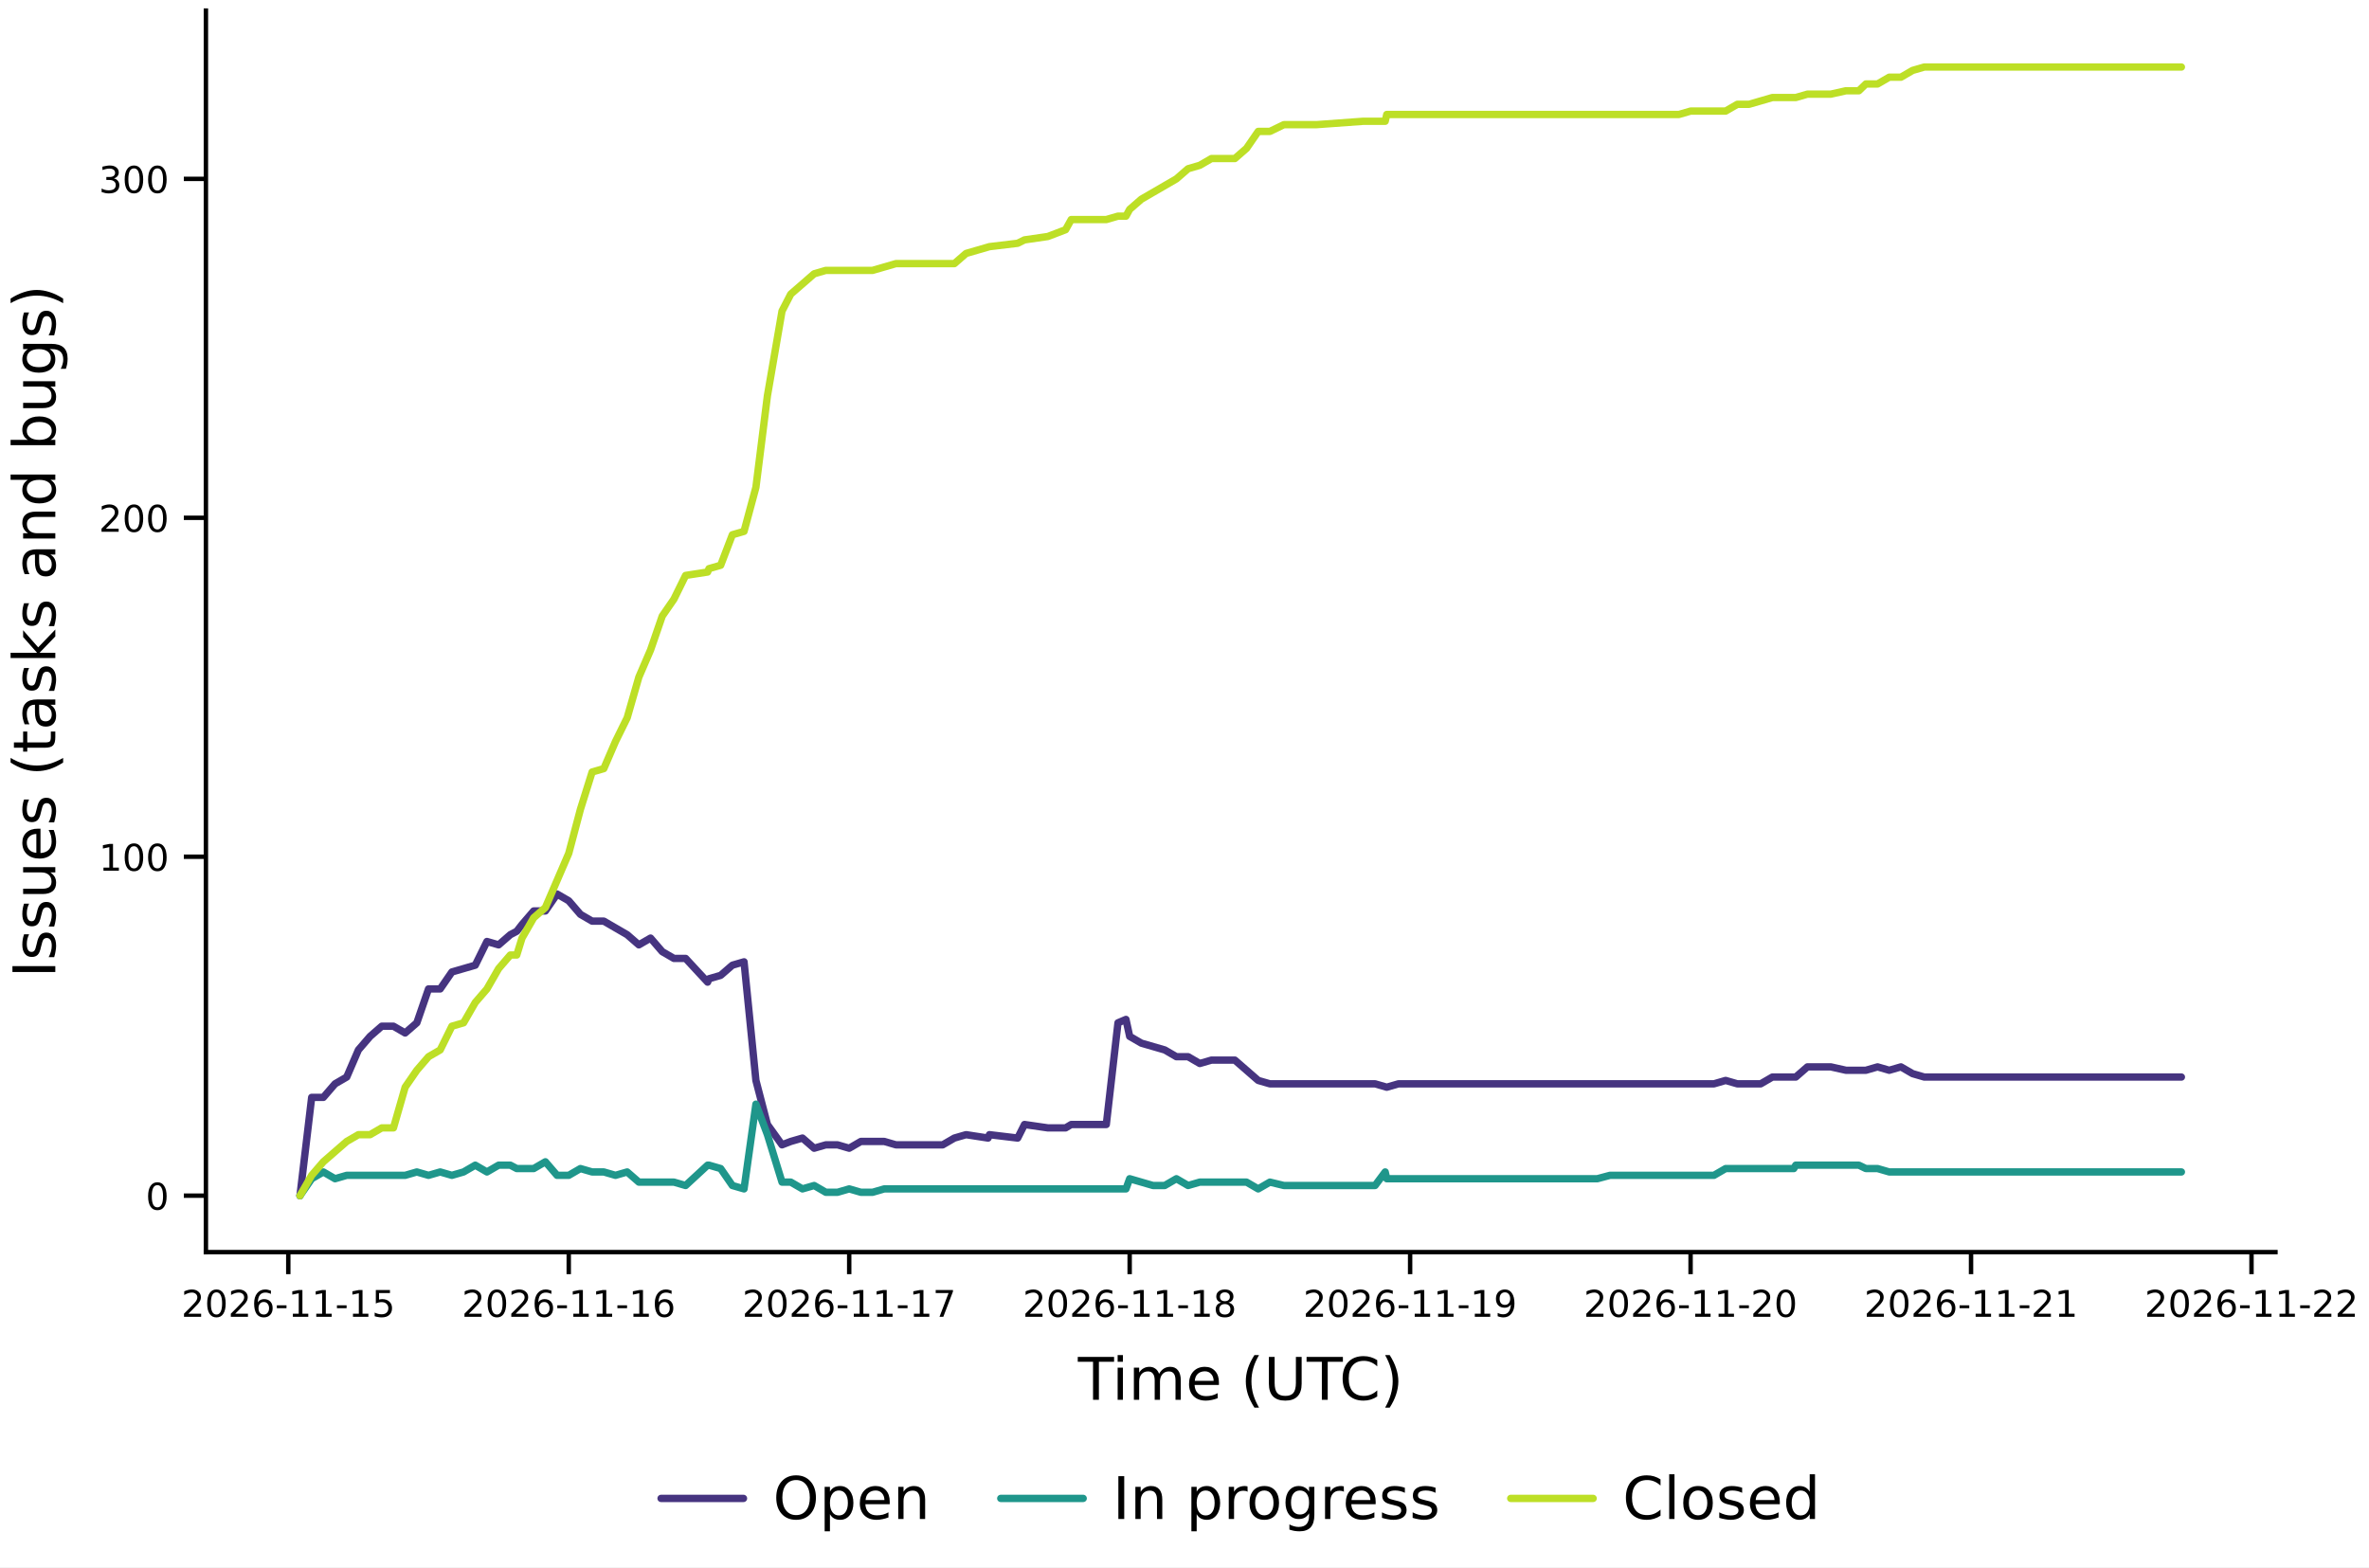
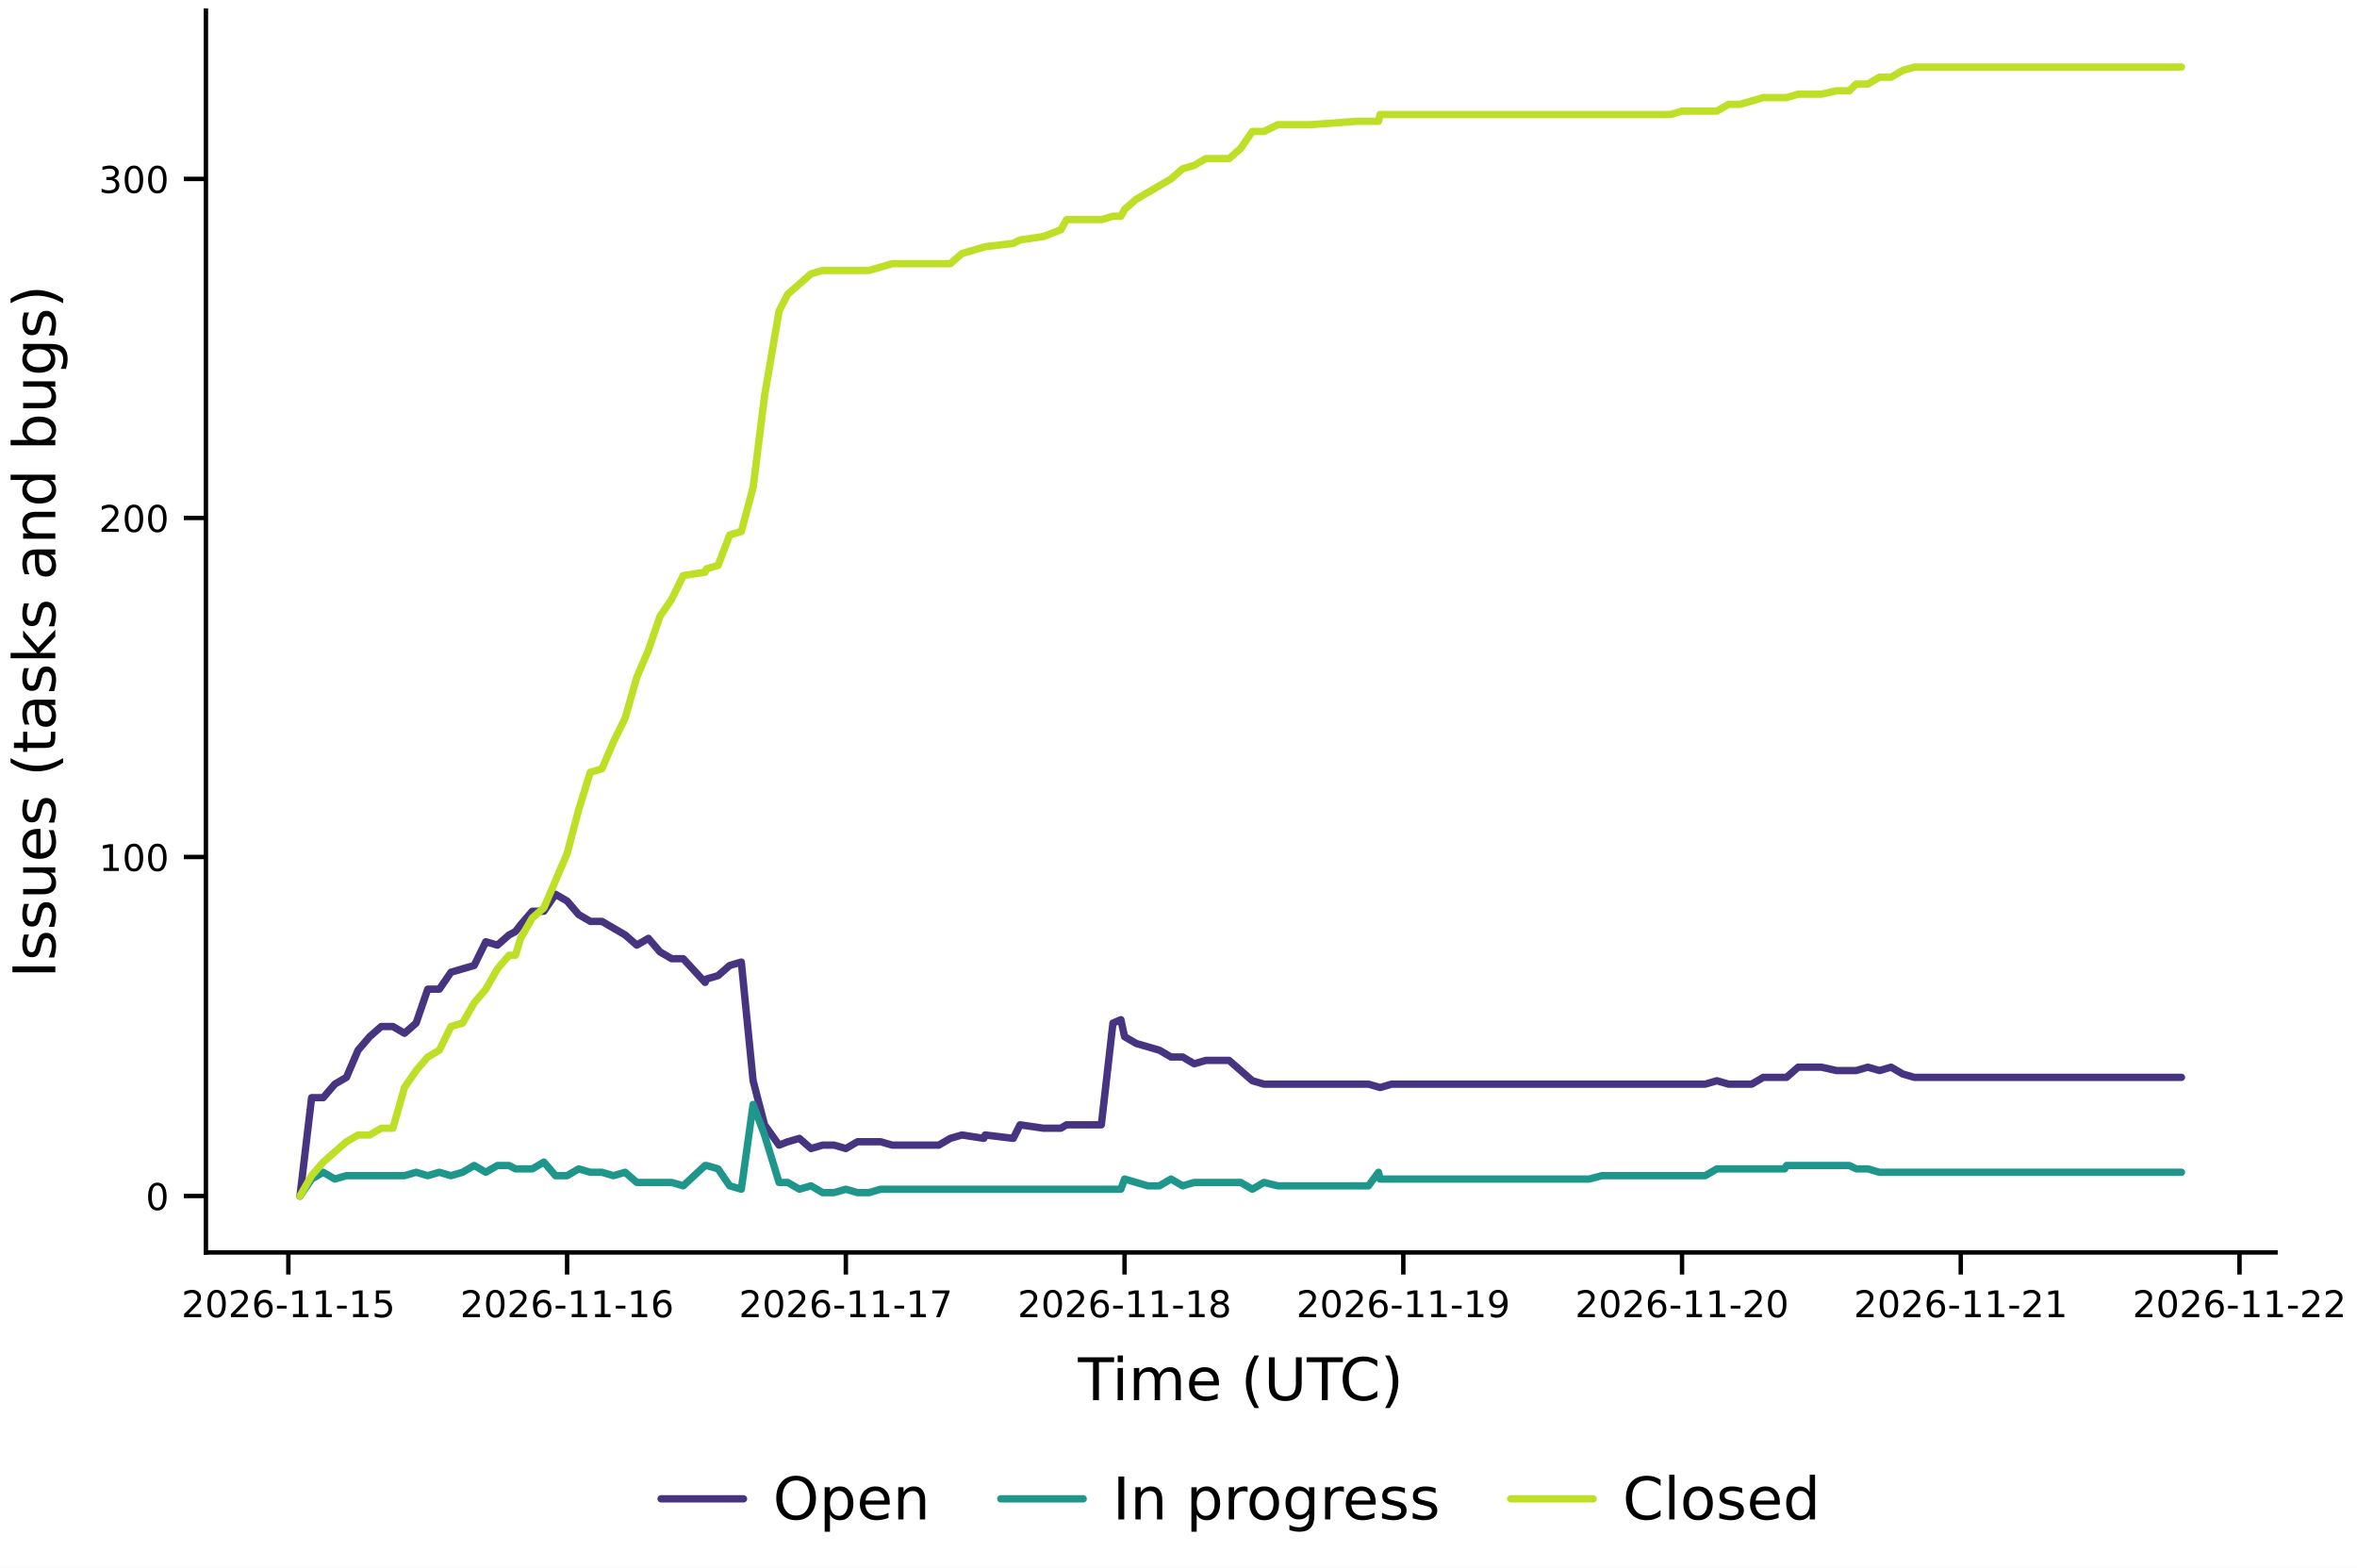
- <svg xmlns="http://www.w3.org/2000/svg" xmlns:xlink="http://www.w3.org/1999/xlink" width="321.969pt" height="213.046pt" viewBox="0 0 321.969 213.046" version="1.1">
+ <svg xmlns="http://www.w3.org/2000/svg" xmlns:xlink="http://www.w3.org/1999/xlink" width="320.332pt" height="213.046pt" viewBox="0 0 320.332 213.046" version="1.1">
  <defs>
    <style type="text/css">*{stroke-linejoin: round; stroke-linecap: butt}</style>
  </defs>
  <g id="figure_1">
    <g id="patch_1">
-       <path d="M 0 213.046  L 321.969 213.046  L 321.969 0  L 0 0  z " style="fill: #ffffff" />
+       <path d="M -0 213.046  L 320.332 213.046  L 320.332 0  L -0 0  z " style="fill: #ffffff" />
    </g>
    <g id="axes_1">
      <g id="patch_2">
        <path d="M 27.984 170.203  L 309.256 170.203  L 309.256 1.44  L 27.984 1.44  z " style="fill: #ffffff" />
      </g>
      <g id="matplotlib.axis_1">
        <g id="xtick_1">
          <g id="line2d_1">
            <defs>
-               <path id="m62f3f962a4" d="M 0 0  L 0 3  " style="stroke: #000000; stroke-width: 0.6" />
+               <path id="m95852a113b" d="M 0 0  L 0 3  " style="stroke: #000000; stroke-width: 0.6" />
            </defs>
            <g>
-               <use xlink:href="#m62f3f962a4" x="39.181" y="170.203" style="stroke: #000000; stroke-width: 0.6" />
+               <use xlink:href="#m95852a113b" x="39.191" y="170.203" style="stroke: #000000; stroke-width: 0.6" />
            </g>
          </g>
          <g id="text_1">
-             <text style="font-size: 5px; font-family: 'DejaVu Sans', sans-serif; text-anchor: middle" x="39.181" y="179.002" transform="rotate(-0 39.18123 179.0017)">2026-11-15</text>
+             <text style="font-size: 5px; font-family: 'DejaVu Sans', sans-serif; text-anchor: middle" x="39.191" y="179.002" transform="rotate(-0 39.19104 179.0017)">2026-11-15</text>
          </g>
        </g>
        <g id="xtick_2">
          <g id="line2d_2">
            <g>
-               <use xlink:href="#m62f3f962a4" x="77.298" y="170.203" style="stroke: #000000; stroke-width: 0.6" />
+               <use xlink:href="#m95852a113b" x="77.073" y="170.203" style="stroke: #000000; stroke-width: 0.6" />
            </g>
          </g>
          <g id="text_2">
-             <text style="font-size: 5px; font-family: 'DejaVu Sans', sans-serif; text-anchor: middle" x="77.298" y="179.002" transform="rotate(-0 77.2982 179.0017)">2026-11-16</text>
+             <text style="font-size: 5px; font-family: 'DejaVu Sans', sans-serif; text-anchor: middle" x="77.073" y="179.002" transform="rotate(-0 77.07271 179.0017)">2026-11-16</text>
          </g>
        </g>
        <g id="xtick_3">
          <g id="line2d_3">
            <g>
-               <use xlink:href="#m62f3f962a4" x="115.415" y="170.203" style="stroke: #000000; stroke-width: 0.6" />
+               <use xlink:href="#m95852a113b" x="114.954" y="170.203" style="stroke: #000000; stroke-width: 0.6" />
            </g>
          </g>
          <g id="text_3">
-             <text style="font-size: 5px; font-family: 'DejaVu Sans', sans-serif; text-anchor: middle" x="115.415" y="179.002" transform="rotate(-0 115.4152 179.0017)">2026-11-17</text>
+             <text style="font-size: 5px; font-family: 'DejaVu Sans', sans-serif; text-anchor: middle" x="114.954" y="179.002" transform="rotate(-0 114.9544 179.0017)">2026-11-17</text>
          </g>
        </g>
        <g id="xtick_4">
          <g id="line2d_4">
            <g>
-               <use xlink:href="#m62f3f962a4" x="153.532" y="170.203" style="stroke: #000000; stroke-width: 0.6" />
+               <use xlink:href="#m95852a113b" x="152.836" y="170.203" style="stroke: #000000; stroke-width: 0.6" />
            </g>
          </g>
          <g id="text_4">
-             <text style="font-size: 5px; font-family: 'DejaVu Sans', sans-serif; text-anchor: middle" x="153.532" y="179.002" transform="rotate(-0 153.5321 179.0017)">2026-11-18</text>
+             <text style="font-size: 5px; font-family: 'DejaVu Sans', sans-serif; text-anchor: middle" x="152.836" y="179.002" transform="rotate(-0 152.8361 179.0017)">2026-11-18</text>
          </g>
        </g>
        <g id="xtick_5">
          <g id="line2d_5">
            <g>
-               <use xlink:href="#m62f3f962a4" x="191.649" y="170.203" style="stroke: #000000; stroke-width: 0.6" />
+               <use xlink:href="#m95852a113b" x="190.718" y="170.203" style="stroke: #000000; stroke-width: 0.6" />
            </g>
          </g>
          <g id="text_5">
-             <text style="font-size: 5px; font-family: 'DejaVu Sans', sans-serif; text-anchor: middle" x="191.649" y="179.002" transform="rotate(-0 191.6491 179.0017)">2026-11-19</text>
+             <text style="font-size: 5px; font-family: 'DejaVu Sans', sans-serif; text-anchor: middle" x="190.718" y="179.002" transform="rotate(-0 190.7177 179.0017)">2026-11-19</text>
          </g>
        </g>
        <g id="xtick_6">
          <g id="line2d_6">
            <g>
-               <use xlink:href="#m62f3f962a4" x="229.766" y="170.203" style="stroke: #000000; stroke-width: 0.6" />
+               <use xlink:href="#m95852a113b" x="228.599" y="170.203" style="stroke: #000000; stroke-width: 0.6" />
            </g>
          </g>
          <g id="text_6">
-             <text style="font-size: 5px; font-family: 'DejaVu Sans', sans-serif; text-anchor: middle" x="229.766" y="179.002" transform="rotate(-0 229.7661 179.0017)">2026-11-20</text>
+             <text style="font-size: 5px; font-family: 'DejaVu Sans', sans-serif; text-anchor: middle" x="228.599" y="179.002" transform="rotate(-0 228.5994 179.0017)">2026-11-20</text>
          </g>
        </g>
        <g id="xtick_7">
          <g id="line2d_7">
            <g>
-               <use xlink:href="#m62f3f962a4" x="267.883" y="170.203" style="stroke: #000000; stroke-width: 0.6" />
+               <use xlink:href="#m95852a113b" x="266.481" y="170.203" style="stroke: #000000; stroke-width: 0.6" />
            </g>
          </g>
          <g id="text_7">
-             <text style="font-size: 5px; font-family: 'DejaVu Sans', sans-serif; text-anchor: middle" x="267.883" y="179.002" transform="rotate(-0 267.883 179.0017)">2026-11-21</text>
+             <text style="font-size: 5px; font-family: 'DejaVu Sans', sans-serif; text-anchor: middle" x="266.481" y="179.002" transform="rotate(-0 266.4811 179.0017)">2026-11-21</text>
          </g>
        </g>
        <g id="xtick_8">
          <g id="line2d_8">
            <g>
-               <use xlink:href="#m62f3f962a4" x="306" y="170.203" style="stroke: #000000; stroke-width: 0.6" />
+               <use xlink:href="#m95852a113b" x="304.363" y="170.203" style="stroke: #000000; stroke-width: 0.6" />
            </g>
          </g>
          <g id="text_8">
-             <text style="font-size: 5px; font-family: 'DejaVu Sans', sans-serif; text-anchor: middle" x="306" y="179.002" transform="rotate(-0 306 179.0017)">2026-11-22</text>
+             <text style="font-size: 5px; font-family: 'DejaVu Sans', sans-serif; text-anchor: middle" x="304.363" y="179.002" transform="rotate(-0 304.3628 179.0017)">2026-11-22</text>
          </g>
        </g>
        <g id="text_9">
          <text style="font-size: 8px; font-family: 'DejaVu Sans', sans-serif; text-anchor: middle" x="168.62" y="190.282" transform="rotate(-0 168.6201 190.2816)">Time (UTC)</text>
        </g>
      </g>
      <g id="matplotlib.axis_2">
        <g id="ytick_1">
          <g id="line2d_9">
            <defs>
-               <path id="maf29c11c40" d="M 0 0  L -3 0  " style="stroke: #000000; stroke-width: 0.6" />
+               <path id="me7a4339949" d="M 0 0  L -3 0  " style="stroke: #000000; stroke-width: 0.6" />
            </defs>
            <g>
-               <use xlink:href="#maf29c11c40" x="27.984" y="162.532" style="stroke: #000000; stroke-width: 0.6" />
+               <use xlink:href="#me7a4339949" x="27.984" y="162.532" style="stroke: #000000; stroke-width: 0.6" />
            </g>
          </g>
          <g id="text_10">
            <text style="font-size: 5px; font-family: 'DejaVu Sans', sans-serif; text-anchor: end" x="22.984" y="164.431" transform="rotate(-0 22.98438 164.4312)">0</text>
          </g>
        </g>
        <g id="ytick_2">
          <g id="line2d_10">
            <g>
-               <use xlink:href="#maf29c11c40" x="27.984" y="116.46" style="stroke: #000000; stroke-width: 0.6" />
+               <use xlink:href="#me7a4339949" x="27.984" y="116.46" style="stroke: #000000; stroke-width: 0.6" />
            </g>
          </g>
          <g id="text_11">
            <text style="font-size: 5px; font-family: 'DejaVu Sans', sans-serif; text-anchor: end" x="22.984" y="118.359" transform="rotate(-0 22.98438 118.3589)">100</text>
          </g>
        </g>
        <g id="ytick_3">
          <g id="line2d_11">
            <g>
-               <use xlink:href="#maf29c11c40" x="27.984" y="70.387" style="stroke: #000000; stroke-width: 0.6" />
+               <use xlink:href="#me7a4339949" x="27.984" y="70.387" style="stroke: #000000; stroke-width: 0.6" />
            </g>
          </g>
          <g id="text_12">
            <text style="font-size: 5px; font-family: 'DejaVu Sans', sans-serif; text-anchor: end" x="22.984" y="72.287" transform="rotate(-0 22.98438 72.28662)">200</text>
          </g>
        </g>
        <g id="ytick_4">
          <g id="line2d_12">
            <g>
-               <use xlink:href="#maf29c11c40" x="27.984" y="24.315" style="stroke: #000000; stroke-width: 0.6" />
+               <use xlink:href="#me7a4339949" x="27.984" y="24.315" style="stroke: #000000; stroke-width: 0.6" />
            </g>
          </g>
          <g id="text_13">
            <text style="font-size: 5px; font-family: 'DejaVu Sans', sans-serif; text-anchor: end" x="22.984" y="26.214" transform="rotate(-0 22.98438 26.21431)">300</text>
          </g>
        </g>
        <g id="text_14">
          <text style="font-size: 8px; font-family: 'DejaVu Sans', sans-serif; text-anchor: middle" x="7.519" y="85.821" transform="rotate(-90 7.51875 85.82143)">Issues (tasks and bugs)</text>
        </g>
      </g>
      <g id="line2d_13">
-         <path d="M 40.769 162.532  L 42.358 149.171  L 43.946 149.171  L 45.534 147.328  L 47.122 146.407  L 48.71 142.721  L 50.299 140.878  L 51.887 139.496  L 53.475 139.496  L 55.063 140.417  L 56.652 139.035  L 58.24 134.428  L 59.828 134.428  L 61.416 132.124  L 64.593 131.203  L 66.181 127.978  L 67.769 128.438  L 69.357 127.056  L 70.231 126.595  L 70.945 125.674  L 72.534 123.831  L 74.122 123.831  L 75.71 121.527  L 77.298 122.449  L 78.886 124.292  L 80.475 125.213  L 82.063 125.213  L 85.239 127.056  L 86.827 128.438  L 88.416 127.517  L 90.004 129.36  L 91.592 130.281  L 93.18 130.281  L 96.171 133.506  L 96.357 133.046  L 97.945 132.585  L 99.533 131.203  L 101.121 130.742  L 102.736 146.867  L 104.298 152.857  L 106.283 155.621  L 107.474 155.16  L 109.062 154.7  L 110.651 156.082  L 112.239 155.621  L 113.827 155.621  L 115.415 156.082  L 117.003 155.16  L 120.18 155.16  L 121.768 155.621  L 128.121 155.621  L 129.709 154.7  L 131.297 154.239  L 134.288 154.7  L 134.474 154.239  L 138.312 154.7  L 139.238 152.857  L 142.415 153.317  L 144.823 153.317  L 145.591 152.857  L 150.356 152.857  L 151.944 139.035  L 153.029 138.574  L 153.532 140.878  L 155.12 141.799  L 158.297 142.721  L 159.885 143.642  L 161.473 143.642  L 163.061 144.564  L 164.65 144.103  L 167.826 144.103  L 171.002 146.867  L 172.591 147.328  L 186.884 147.328  L 188.473 147.789  L 190.061 147.328  L 232.942 147.328  L 234.531 146.867  L 236.119 147.328  L 239.295 147.328  L 240.884 146.407  L 244.06 146.407  L 245.648 145.024  L 248.825 145.024  L 250.889 145.485  L 253.589 145.485  L 255.177 145.024  L 256.766 145.485  L 258.354 145.024  L 259.942 145.946  L 261.53 146.407  L 296.471 146.407  L 296.471 146.407  " clip-path="url(#p99ad46fe41)" style="fill: none; stroke: #463480; stroke-linecap: round" />
+         <path d="M 40.769 162.532  L 42.348 149.171  L 43.926 149.171  L 45.505 147.328  L 47.083 146.407  L 48.661 142.721  L 50.24 140.878  L 51.818 139.496  L 53.397 139.496  L 54.975 140.417  L 56.553 139.035  L 58.132 134.428  L 59.71 134.428  L 61.289 132.124  L 64.445 131.203  L 66.024 127.978  L 67.602 128.438  L 69.181 127.056  L 70.049 126.595  L 70.759 125.674  L 72.338 123.831  L 73.916 123.831  L 75.494 121.527  L 77.073 122.449  L 78.651 124.292  L 80.23 125.213  L 81.808 125.213  L 84.965 127.056  L 86.543 128.438  L 88.122 127.517  L 89.7 129.36  L 91.278 130.281  L 92.857 130.281  L 95.829 133.506  L 96.014 133.046  L 97.592 132.585  L 99.17 131.203  L 100.749 130.742  L 102.353 146.867  L 103.906 152.857  L 105.879 155.621  L 107.062 155.16  L 108.641 154.7  L 110.219 156.082  L 111.798 155.621  L 113.376 155.621  L 114.954 156.082  L 116.533 155.16  L 119.69 155.16  L 121.268 155.621  L 127.582 155.621  L 129.16 154.7  L 130.738 154.239  L 133.711 154.7  L 133.895 154.239  L 137.71 154.7  L 138.63 152.857  L 141.787 153.317  L 144.181 153.317  L 144.944 152.857  L 149.679 152.857  L 151.258 139.035  L 152.336 138.574  L 152.836 140.878  L 154.414 141.799  L 157.571 142.721  L 159.15 143.642  L 160.728 143.642  L 162.306 144.564  L 163.885 144.103  L 167.042 144.103  L 170.199 146.867  L 171.777 147.328  L 185.983 147.328  L 187.561 147.789  L 189.139 147.328  L 231.756 147.328  L 233.335 146.867  L 234.913 147.328  L 238.07 147.328  L 239.648 146.407  L 242.805 146.407  L 244.383 145.024  L 247.54 145.024  L 249.592 145.485  L 252.275 145.485  L 253.854 145.024  L 255.432 145.485  L 257.011 145.024  L 258.589 145.946  L 260.167 146.407  L 296.471 146.407  L 296.471 146.407  " clip-path="url(#p37184cfc96)" style="fill: none; stroke: #463480; stroke-linecap: round" />
      </g>
      <g id="line2d_14">
-         <path d="M 40.769 162.532  L 42.358 160.228  L 43.946 159.307  L 45.534 160.228  L 47.122 159.767  L 55.063 159.767  L 56.652 159.307  L 58.24 159.767  L 59.828 159.307  L 61.416 159.767  L 63.004 159.307  L 64.593 158.385  L 66.181 159.307  L 67.769 158.385  L 69.357 158.385  L 70.231 158.846  L 72.534 158.846  L 74.122 157.925  L 75.71 159.767  L 77.298 159.767  L 78.886 158.846  L 80.475 159.307  L 82.063 159.307  L 83.651 159.767  L 85.239 159.307  L 86.827 160.689  L 91.592 160.689  L 93.18 161.15  L 96.171 158.385  L 96.357 158.385  L 97.945 158.846  L 99.533 161.15  L 101.121 161.61  L 102.736 150.092  L 104.298 154.239  L 106.283 160.689  L 107.474 160.689  L 109.062 161.61  L 110.651 161.15  L 112.239 162.071  L 113.827 162.071  L 115.415 161.61  L 117.003 162.071  L 118.592 162.071  L 120.18 161.61  L 153.029 161.61  L 153.532 160.228  L 156.709 161.15  L 158.297 161.15  L 159.885 160.228  L 161.473 161.15  L 163.061 160.689  L 169.414 160.689  L 171.002 161.61  L 172.591 160.689  L 174.496 161.15  L 186.884 161.15  L 188.261 159.307  L 188.473 160.228  L 217.087 160.228  L 218.807 159.767  L 232.942 159.767  L 234.531 158.846  L 243.795 158.846  L 244.06 158.385  L 252.636 158.385  L 253.589 158.846  L 255.177 158.846  L 256.766 159.307  L 296.471 159.307  L 296.471 159.307  " clip-path="url(#p99ad46fe41)" style="fill: none; stroke: #1f968b; stroke-linecap: round" />
+         <path d="M 40.769 162.532  L 42.348 160.228  L 43.926 159.307  L 45.505 160.228  L 47.083 159.767  L 54.975 159.767  L 56.553 159.307  L 58.132 159.767  L 59.71 159.307  L 61.289 159.767  L 62.867 159.307  L 64.445 158.385  L 66.024 159.307  L 67.602 158.385  L 69.181 158.385  L 70.049 158.846  L 72.338 158.846  L 73.916 157.925  L 75.494 159.767  L 77.073 159.767  L 78.651 158.846  L 80.23 159.307  L 81.808 159.307  L 83.386 159.767  L 84.965 159.307  L 86.543 160.689  L 91.278 160.689  L 92.857 161.15  L 95.829 158.385  L 96.014 158.385  L 97.592 158.846  L 99.17 161.15  L 100.749 161.61  L 102.353 150.092  L 103.906 154.239  L 105.879 160.689  L 107.062 160.689  L 108.641 161.61  L 110.219 161.15  L 111.798 162.071  L 113.376 162.071  L 114.954 161.61  L 116.533 162.071  L 118.111 162.071  L 119.69 161.61  L 152.336 161.61  L 152.836 160.228  L 155.993 161.15  L 157.571 161.15  L 159.15 160.228  L 160.728 161.15  L 162.306 160.689  L 168.62 160.689  L 170.199 161.61  L 171.777 160.689  L 173.671 161.15  L 185.983 161.15  L 187.35 159.307  L 187.561 160.228  L 215.998 160.228  L 217.708 159.767  L 231.756 159.767  L 233.335 158.846  L 242.542 158.846  L 242.805 158.385  L 251.328 158.385  L 252.275 158.846  L 253.854 158.846  L 255.432 159.307  L 296.471 159.307  L 296.471 159.307  " clip-path="url(#p37184cfc96)" style="fill: none; stroke: #1f968b; stroke-linecap: round" />
      </g>
      <g id="line2d_15">
-         <path d="M 40.769 162.532  L 42.358 159.767  L 43.946 157.925  L 47.122 155.16  L 48.71 154.239  L 50.299 154.239  L 51.887 153.317  L 53.475 153.317  L 55.063 147.789  L 56.652 145.485  L 58.24 143.642  L 59.828 142.721  L 61.416 139.496  L 63.004 139.035  L 64.593 136.271  L 66.181 134.428  L 67.769 131.663  L 69.357 129.82  L 70.231 129.82  L 70.945 127.517  L 72.534 124.753  L 74.122 123.37  L 77.298 115.999  L 78.886 110.009  L 80.475 104.941  L 82.063 104.481  L 83.651 100.795  L 85.239 97.57  L 86.827 92.041  L 88.416 88.355  L 90.004 83.748  L 91.592 81.445  L 93.18 78.22  L 96.171 77.759  L 96.357 77.298  L 97.945 76.837  L 99.533 72.691  L 101.121 72.23  L 102.736 66.241  L 104.298 53.801  L 106.283 42.283  L 107.474 39.979  L 110.651 37.215  L 112.239 36.754  L 118.592 36.754  L 121.768 35.833  L 129.709 35.833  L 131.297 34.451  L 134.474 33.529  L 138.312 33.069  L 139.238 32.608  L 142.415 32.147  L 144.823 31.226  L 145.591 29.844  L 150.356 29.844  L 151.944 29.383  L 153.029 29.383  L 153.532 28.461  L 155.12 27.079  L 159.885 24.315  L 161.473 22.933  L 163.061 22.472  L 164.65 21.551  L 167.826 21.551  L 169.414 20.168  L 171.002 17.865  L 172.591 17.865  L 174.496 16.943  L 178.943 16.943  L 185.296 16.483  L 188.261 16.483  L 188.473 15.561  L 228.178 15.561  L 229.766 15.1  L 234.531 15.1  L 236.119 14.179  L 237.707 14.179  L 240.884 13.258  L 244.06 13.258  L 245.648 12.797  L 248.825 12.797  L 250.889 12.336  L 252.636 12.336  L 253.589 11.415  L 255.177 11.415  L 256.766 10.493  L 258.354 10.493  L 259.942 9.572  L 261.53 9.111  L 296.471 9.111  L 296.471 9.111  " clip-path="url(#p99ad46fe41)" style="fill: none; stroke: #bddf26; stroke-linecap: round" />
+         <path d="M 40.769 162.532  L 42.348 159.767  L 43.926 157.925  L 47.083 155.16  L 48.661 154.239  L 50.24 154.239  L 51.818 153.317  L 53.397 153.317  L 54.975 147.789  L 56.553 145.485  L 58.132 143.642  L 59.71 142.721  L 61.289 139.496  L 62.867 139.035  L 64.445 136.271  L 66.024 134.428  L 67.602 131.663  L 69.181 129.82  L 70.049 129.82  L 70.759 127.517  L 72.338 124.753  L 73.916 123.37  L 77.073 115.999  L 78.651 110.009  L 80.23 104.941  L 81.808 104.481  L 83.386 100.795  L 84.965 97.57  L 86.543 92.041  L 88.122 88.355  L 89.7 83.748  L 91.278 81.445  L 92.857 78.22  L 95.829 77.759  L 96.014 77.298  L 97.592 76.837  L 99.17 72.691  L 100.749 72.23  L 102.353 66.241  L 103.906 53.801  L 105.879 42.283  L 107.062 39.979  L 110.219 37.215  L 111.798 36.754  L 118.111 36.754  L 121.268 35.833  L 129.16 35.833  L 130.738 34.451  L 133.895 33.529  L 137.71 33.069  L 138.63 32.608  L 141.787 32.147  L 144.181 31.226  L 144.944 29.844  L 149.679 29.844  L 151.258 29.383  L 152.336 29.383  L 152.836 28.461  L 154.414 27.079  L 159.15 24.315  L 160.728 22.933  L 162.306 22.472  L 163.885 21.551  L 167.042 21.551  L 168.62 20.168  L 170.199 17.865  L 171.777 17.865  L 173.671 16.943  L 178.091 16.943  L 184.404 16.483  L 187.35 16.483  L 187.561 15.561  L 227.021 15.561  L 228.599 15.1  L 233.335 15.1  L 234.913 14.179  L 236.491 14.179  L 239.648 13.258  L 242.805 13.258  L 244.383 12.797  L 247.54 12.797  L 249.592 12.336  L 251.328 12.336  L 252.275 11.415  L 253.854 11.415  L 255.432 10.493  L 257.011 10.493  L 258.589 9.572  L 260.167 9.111  L 296.471 9.111  L 296.471 9.111  " clip-path="url(#p37184cfc96)" style="fill: none; stroke: #bddf26; stroke-linecap: round" />
      </g>
      <g id="patch_3">
        <path d="M 27.984 170.203  L 27.984 1.44  " style="fill: none; stroke: #000000; stroke-width: 0.6; stroke-linejoin: miter; stroke-linecap: square" />
      </g>
      <g id="patch_4">
        <path d="M 27.984 170.203  L 309.256 170.203  " style="fill: none; stroke: #000000; stroke-width: 0.6; stroke-linejoin: miter; stroke-linecap: square" />
      </g>
      <g id="legend_1">
        <g id="line2d_16">
          <path d="M 89.846 203.684  L 95.446 203.684  L 101.046 203.684  " style="fill: none; stroke: #463480; stroke-linecap: round" />
        </g>
        <g id="text_15">
          <text style="font-size: 8px; font-family: 'DejaVu Sans', sans-serif; text-anchor: start" x="105.046" y="206.484" transform="rotate(-0 105.0457 206.4837)">Open</text>
        </g>
        <g id="line2d_17">
          <path d="M 136.014 203.684  L 141.614 203.684  L 147.214 203.684  " style="fill: none; stroke: #1f968b; stroke-linecap: round" />
        </g>
        <g id="text_16">
          <text style="font-size: 8px; font-family: 'DejaVu Sans', sans-serif; text-anchor: start" x="151.214" y="206.484" transform="rotate(-0 151.2145 206.4837)">In progress</text>
        </g>
        <g id="line2d_18">
          <path d="M 205.322 203.684  L 210.922 203.684  L 216.522 203.684  " style="fill: none; stroke: #bddf26; stroke-linecap: round" />
        </g>
        <g id="text_17">
          <text style="font-size: 8px; font-family: 'DejaVu Sans', sans-serif; text-anchor: start" x="220.522" y="206.484" transform="rotate(-0 220.522 206.4837)">Closed</text>
        </g>
      </g>
    </g>
  </g>
  <defs>
-     <clipPath id="p99ad46fe41">
+     <clipPath id="p37184cfc96">
      <rect x="27.984" y="1.44" width="281.271" height="168.763" />
    </clipPath>
  </defs>
</svg>
